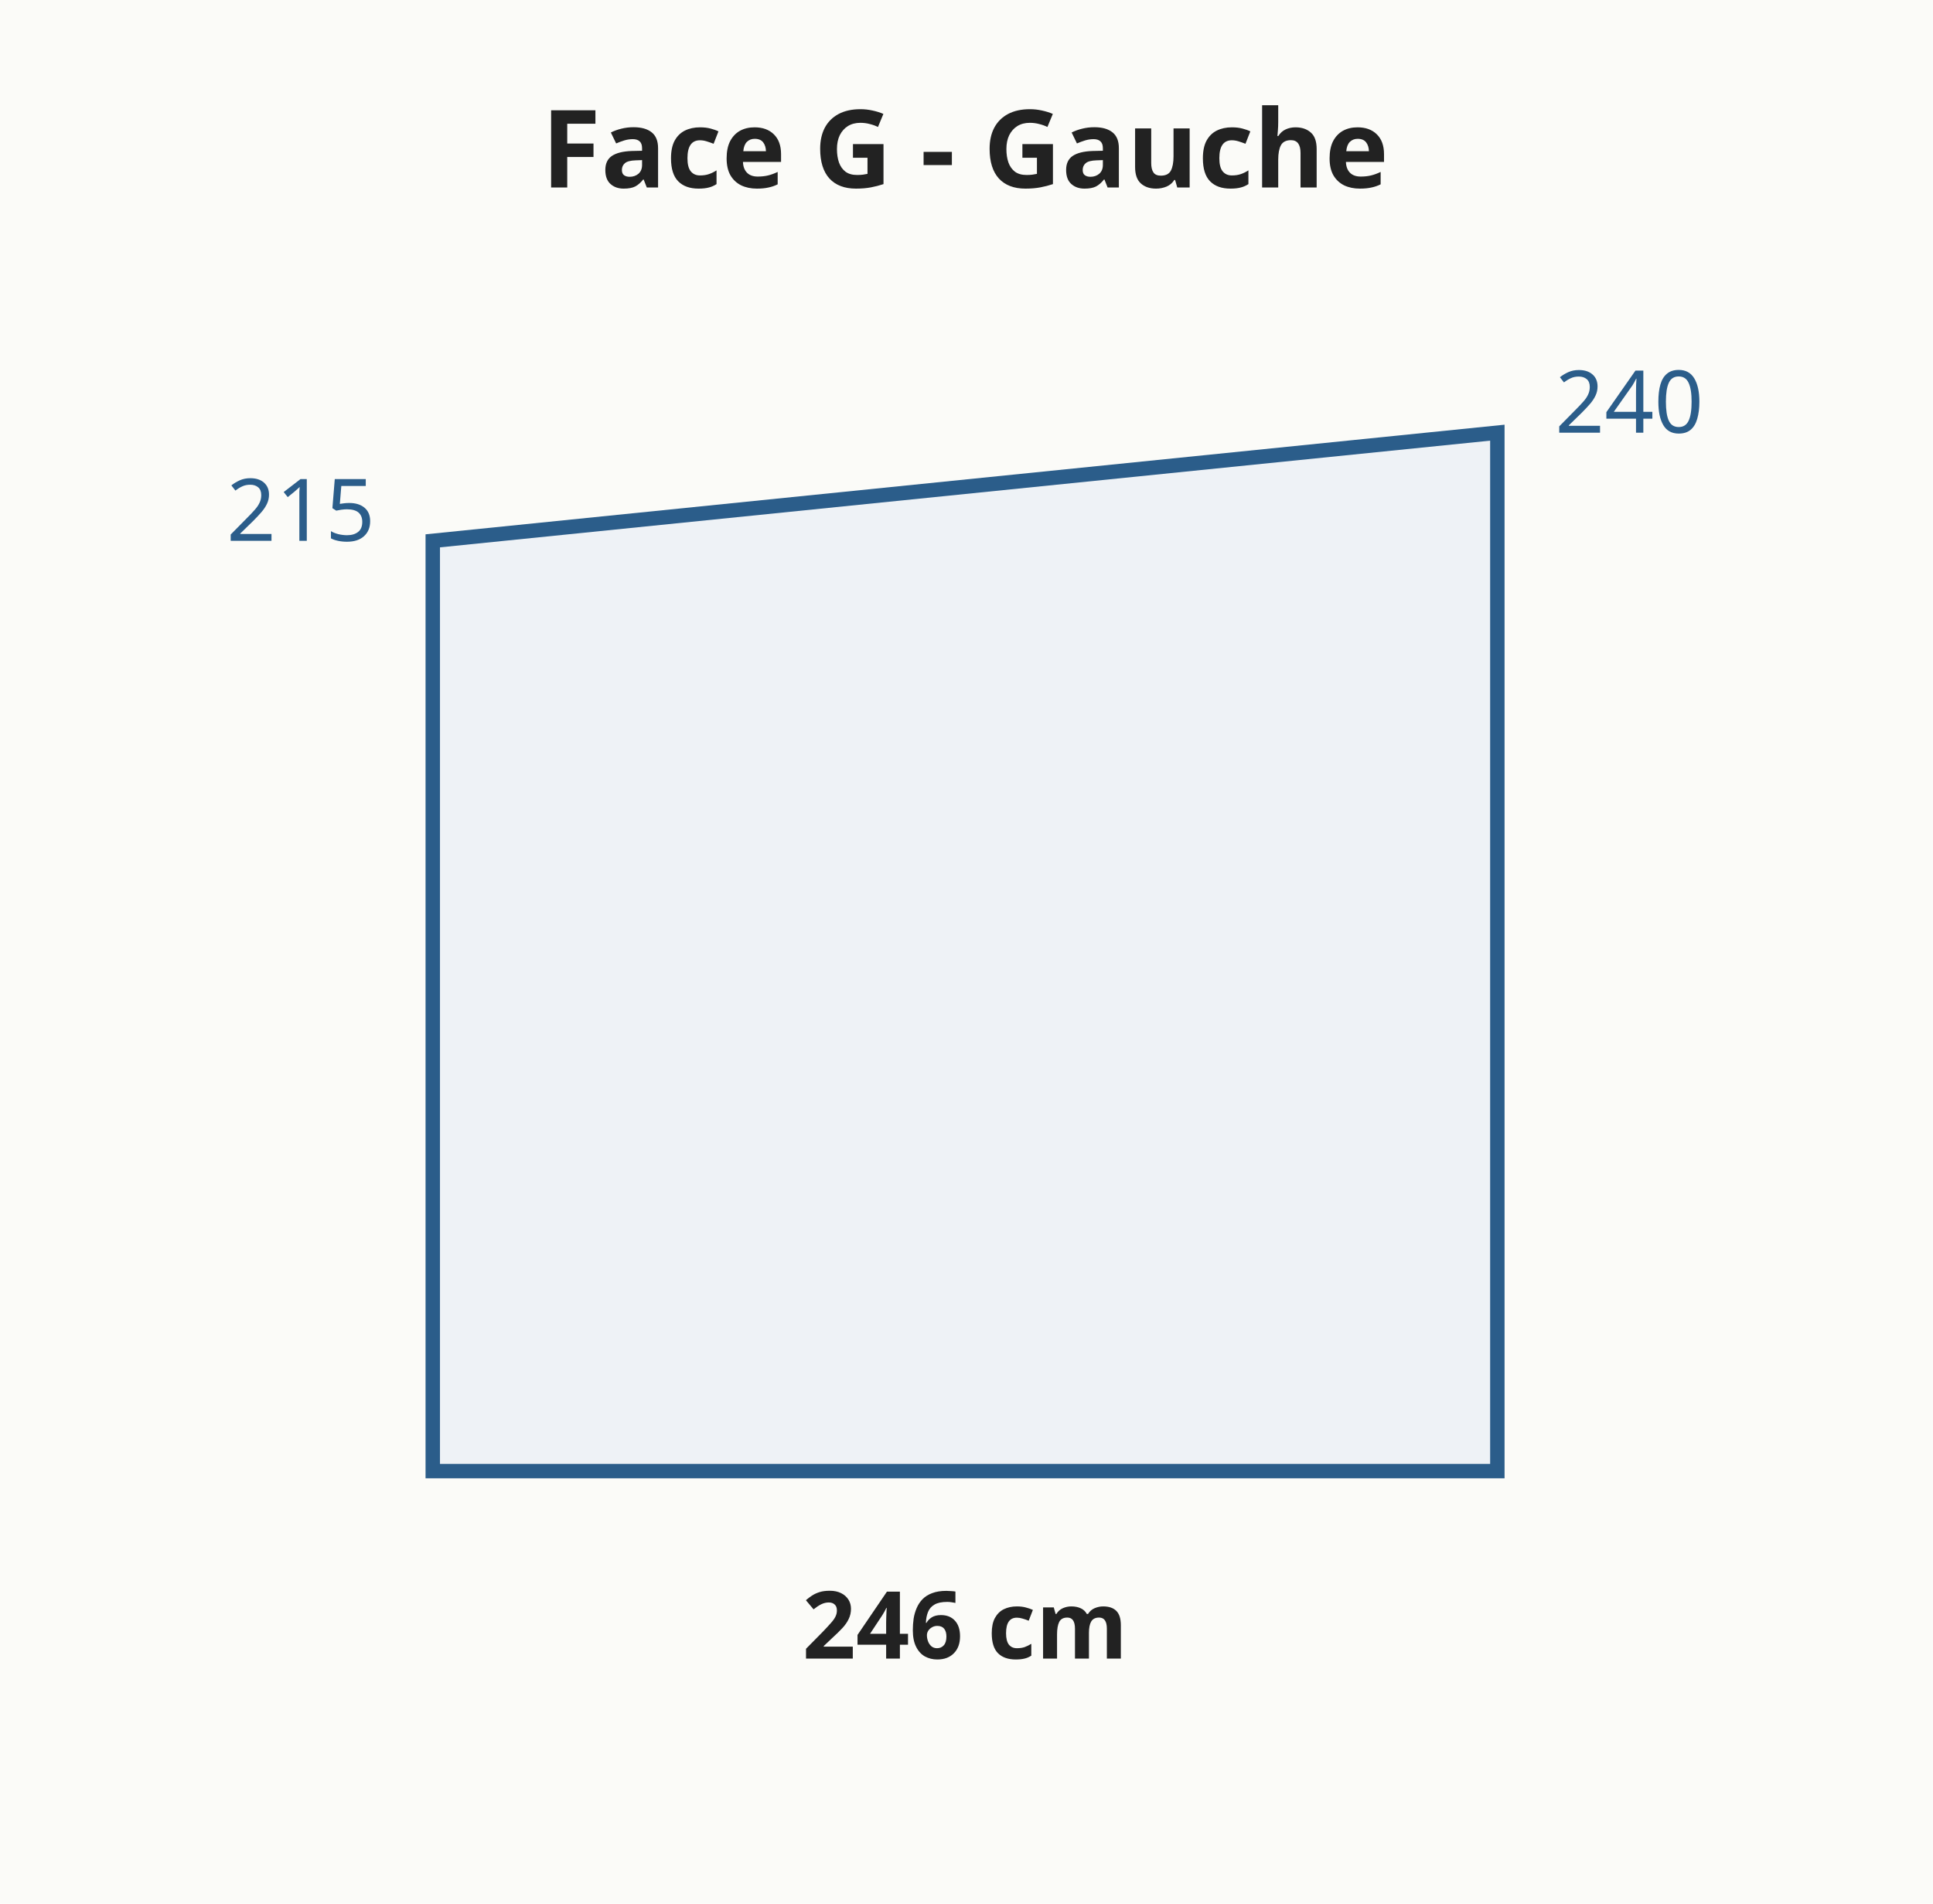
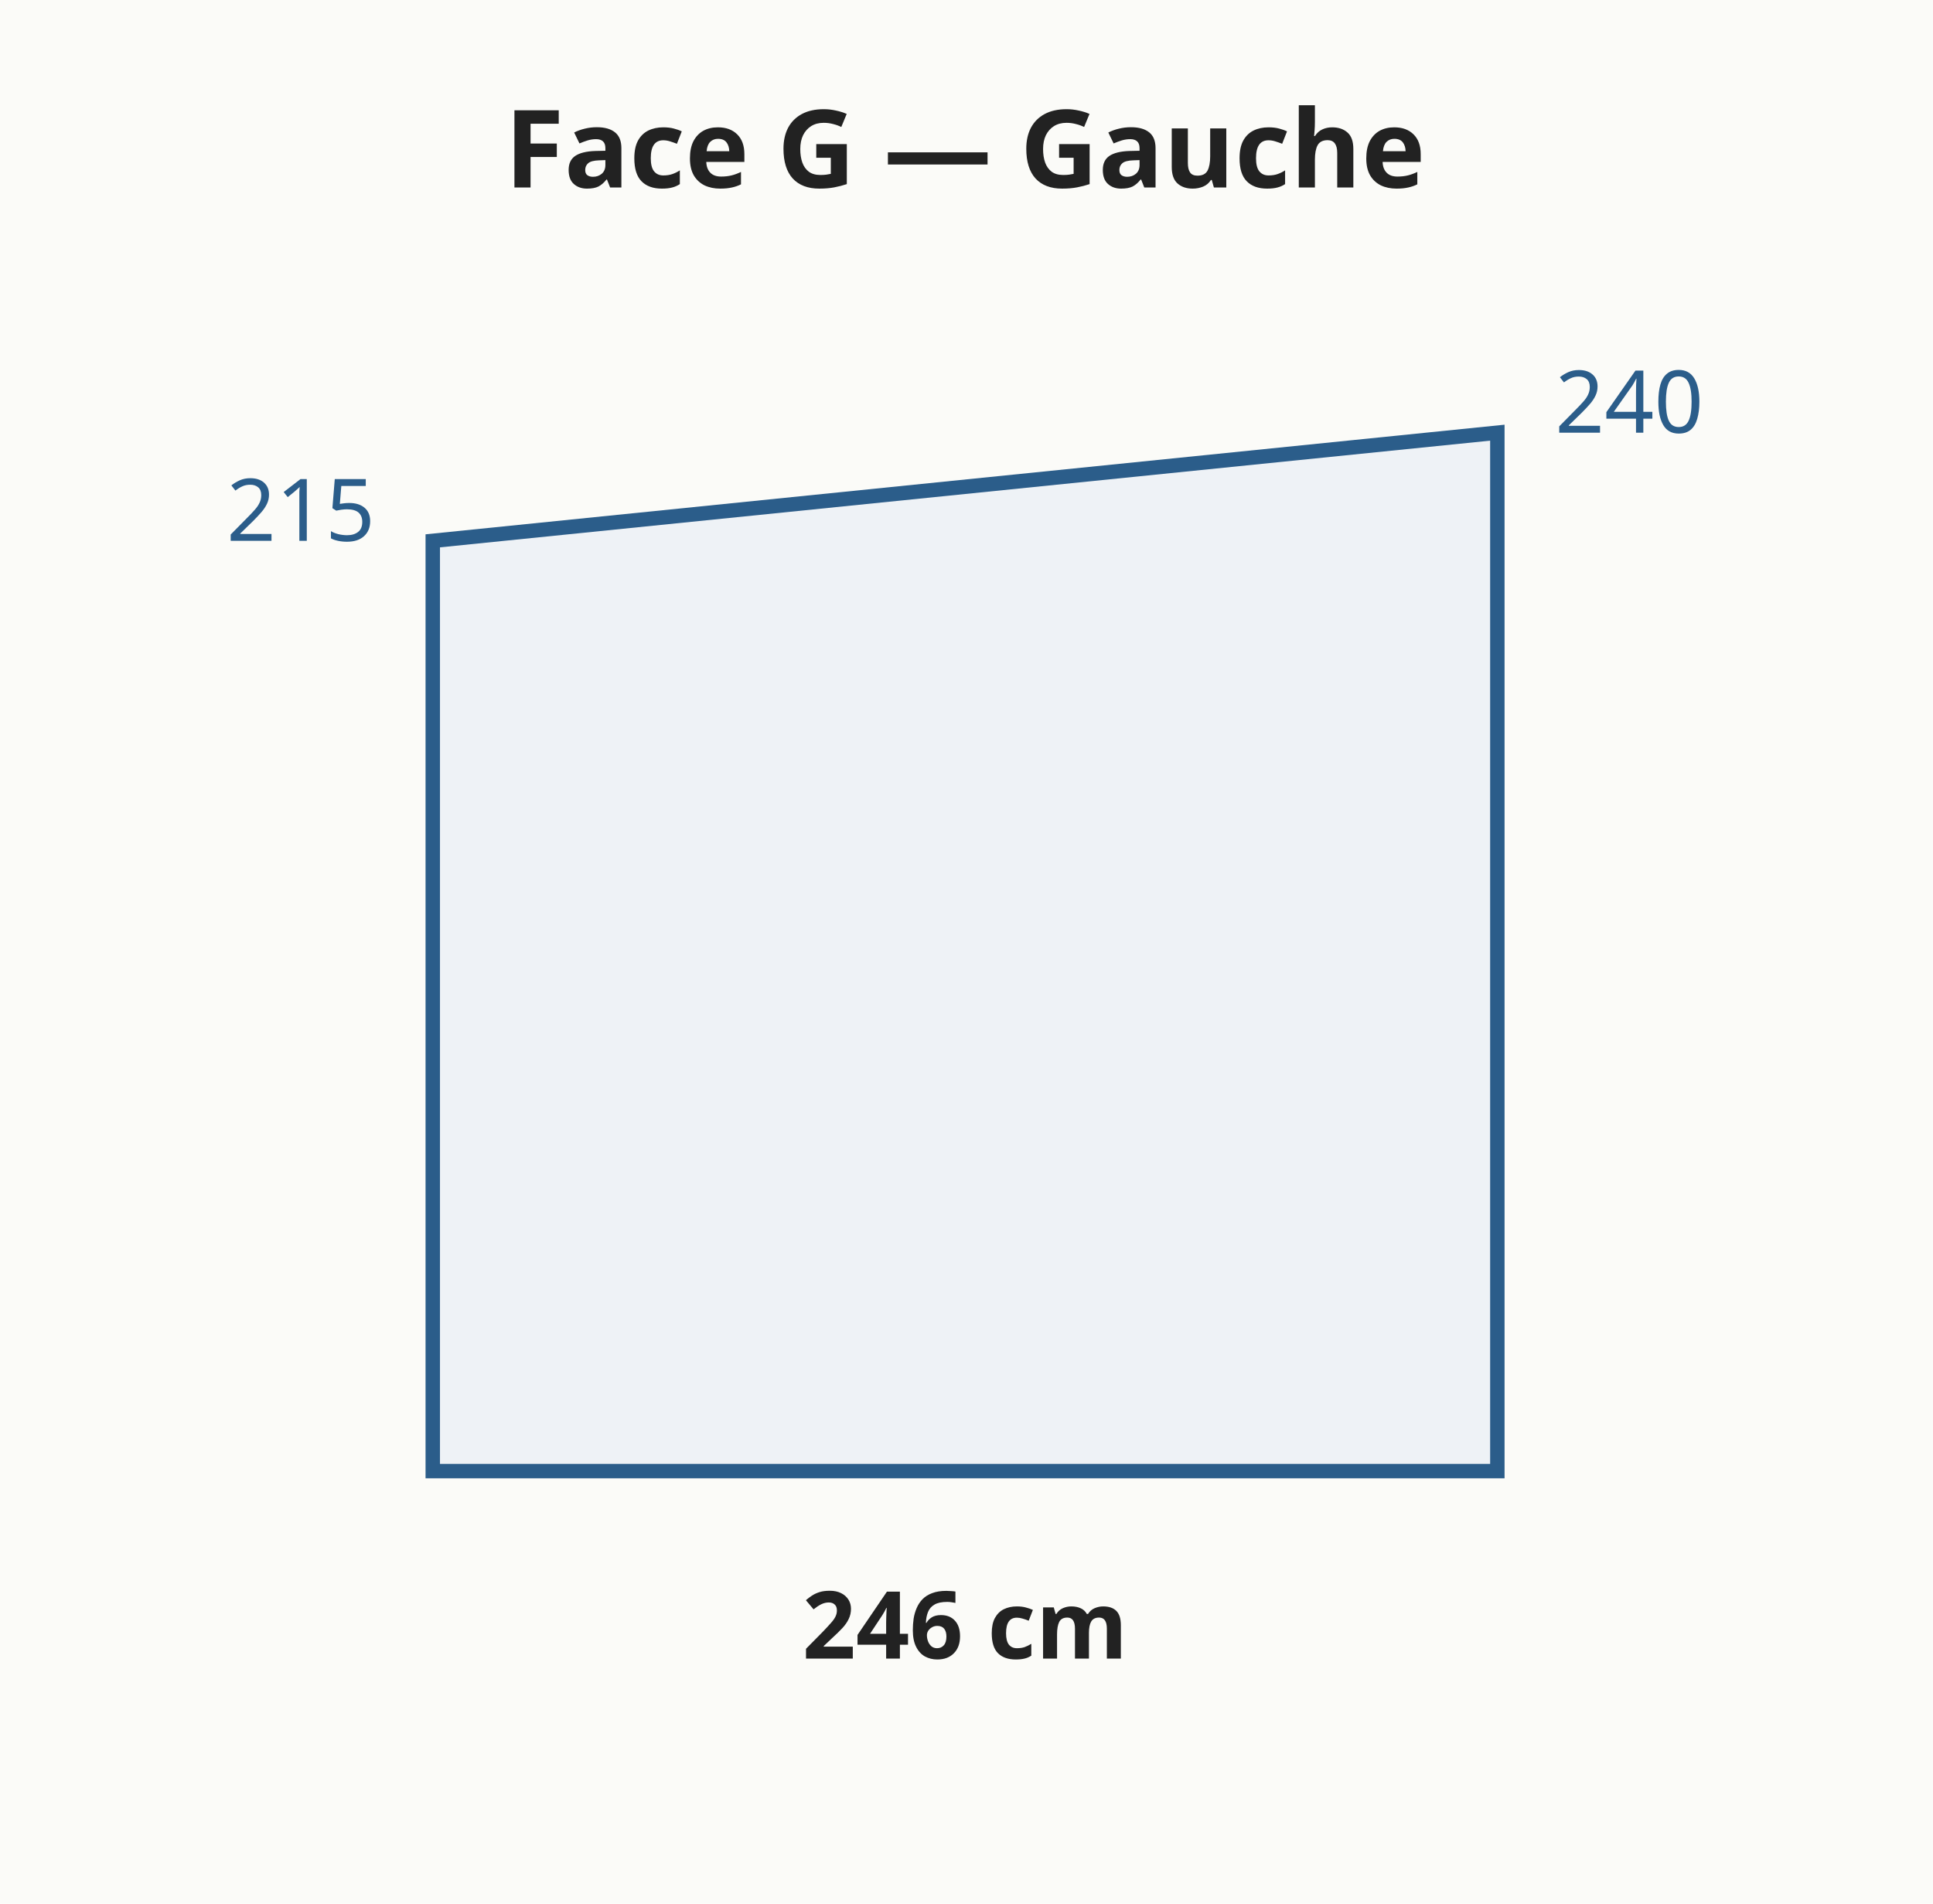
<svg xmlns="http://www.w3.org/2000/svg" viewBox="0 0 268 264" font-family="system-ui,sans-serif" font-size="13">
  <rect width="268" height="264" fill="#fbfbf8" />
  <polygon points="60.0,204.0 207.6,204.0 207.6,60.0 60.0,75.0" fill="#eef2f6" stroke="#2b5d8a" stroke-width="2" />
  <text x="133.8" y="230.0" text-anchor="middle" fill="#222" font-size="13" font-weight="bold">246 cm</text>
  <text x="52.0" y="75.0" text-anchor="end" fill="#2b5d8a" font-size="12" font-weight="normal">215</text>
  <text x="215.6" y="60.0" text-anchor="start" fill="#2b5d8a" font-size="12" font-weight="normal">240</text>
-   <text x="133.8" y="26.0" text-anchor="middle" fill="#222" font-size="15" font-weight="bold">Face G - Gauche</text>
+   <text x="133.8" y="26.0" text-anchor="middle" fill="#222" font-size="15" font-weight="bold">Face G — Gauche</text>
</svg>
